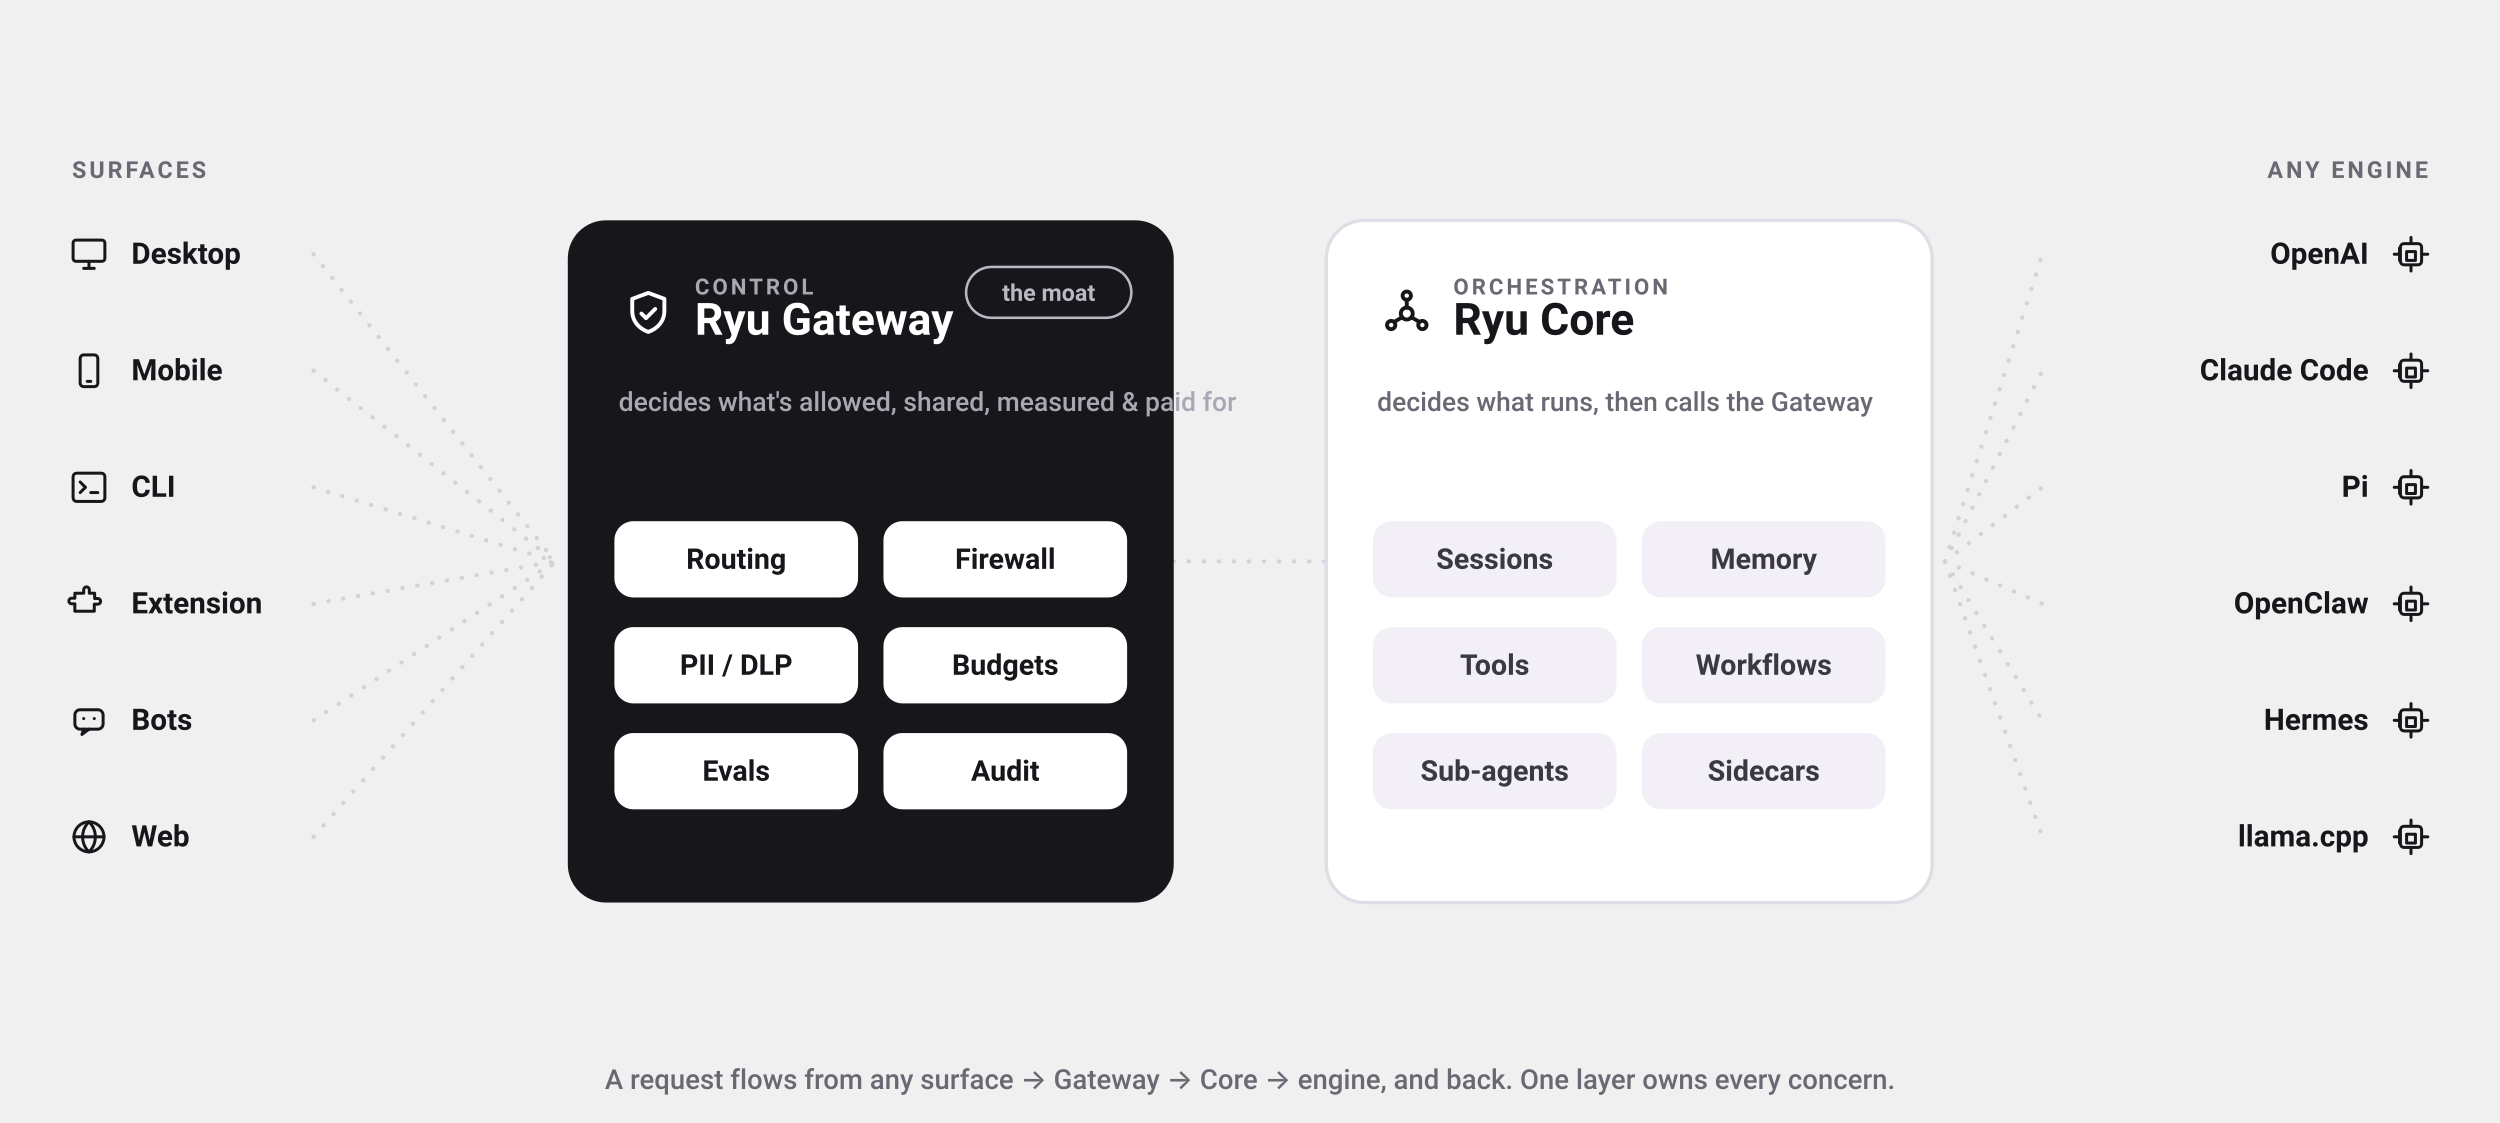
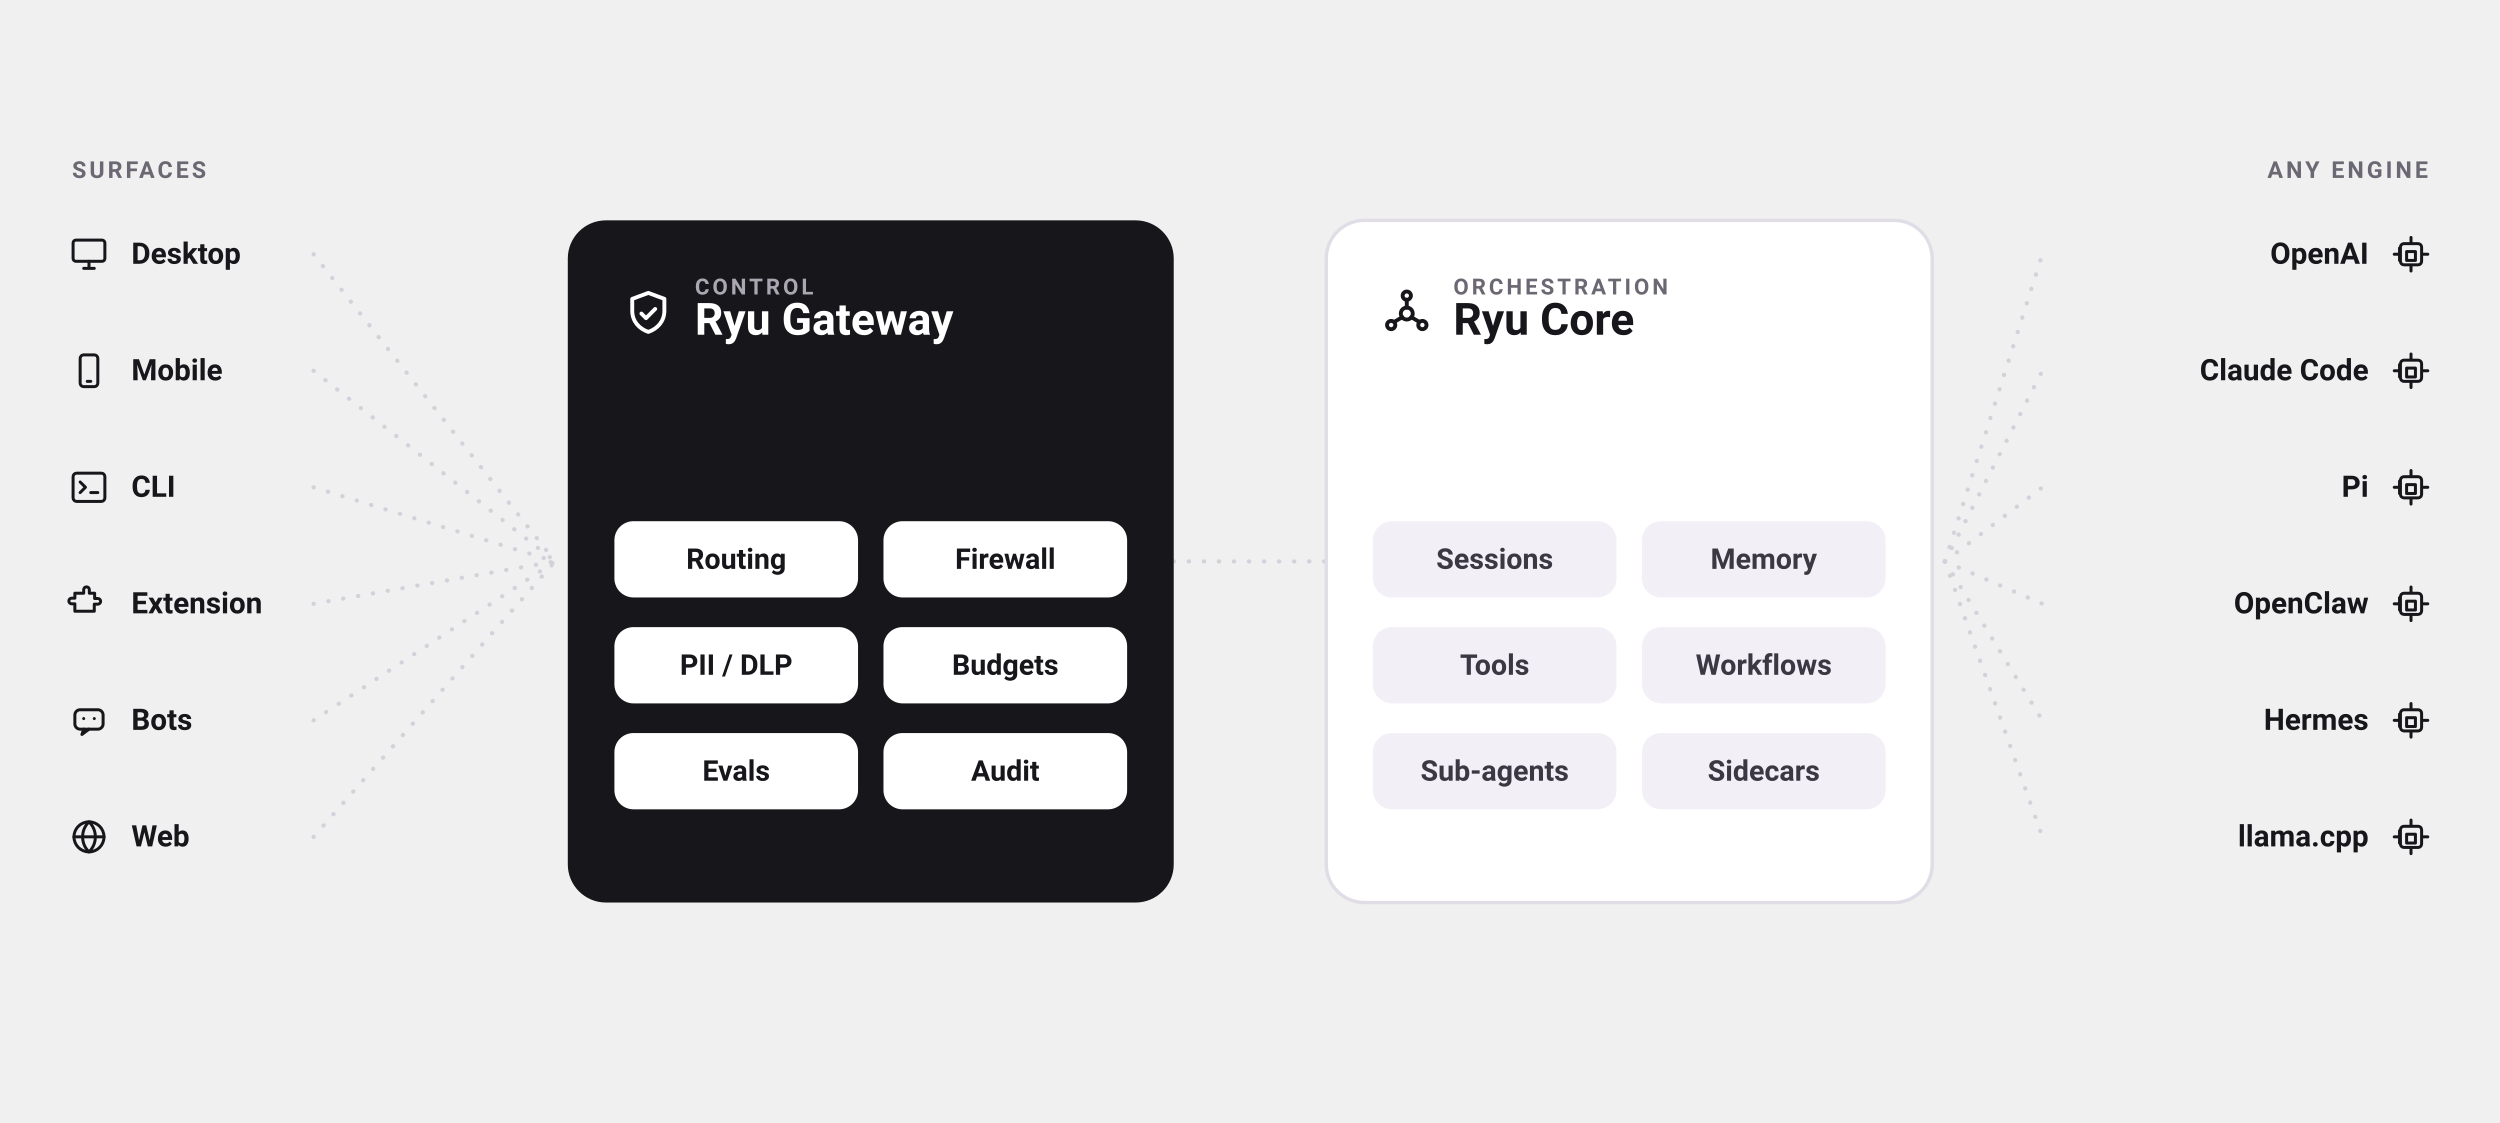
<svg xmlns="http://www.w3.org/2000/svg" viewBox="0 0 1180 530" width="1180" height="530" font-family="system-ui, -apple-system, 'Segoe UI', Roboto, sans-serif" role="img" aria-label="Ryu architecture: surfaces to Gateway to Core to any engine">
  <path d="M148 120 L262 265" stroke="#d4d1da" stroke-width="2" stroke-linecap="round" stroke-dasharray="0.1 7" fill="none" />
  <path d="M148 175 L262 265" stroke="#d4d1da" stroke-width="2" stroke-linecap="round" stroke-dasharray="0.1 7" fill="none" />
  <path d="M148 230 L262 265" stroke="#d4d1da" stroke-width="2" stroke-linecap="round" stroke-dasharray="0.1 7" fill="none" />
  <path d="M148 285 L262 265" stroke="#d4d1da" stroke-width="2" stroke-linecap="round" stroke-dasharray="0.1 7" fill="none" />
  <path d="M148 340 L262 265" stroke="#d4d1da" stroke-width="2" stroke-linecap="round" stroke-dasharray="0.1 7" fill="none" />
  <path d="M148 395 L262 265" stroke="#d4d1da" stroke-width="2" stroke-linecap="round" stroke-dasharray="0.1 7" fill="none" />
  <path d="M554 265 L626 265" stroke="#d4d1da" stroke-width="2" stroke-linecap="round" stroke-dasharray="0.1 7" fill="none" />
  <path d="M918 265 L964 120" stroke="#d4d1da" stroke-width="2" stroke-linecap="round" stroke-dasharray="0.1 7" fill="none" />
  <path d="M918 265 L964 175" stroke="#d4d1da" stroke-width="2" stroke-linecap="round" stroke-dasharray="0.1 7" fill="none" />
  <path d="M918 265 L964 230" stroke="#d4d1da" stroke-width="2" stroke-linecap="round" stroke-dasharray="0.1 7" fill="none" />
  <path d="M918 265 L964 285" stroke="#d4d1da" stroke-width="2" stroke-linecap="round" stroke-dasharray="0.1 7" fill="none" />
  <path d="M918 265 L964 340" stroke="#d4d1da" stroke-width="2" stroke-linecap="round" stroke-dasharray="0.1 7" fill="none" />
  <path d="M918 265 L964 395" stroke="#d4d1da" stroke-width="2" stroke-linecap="round" stroke-dasharray="0.1 7" fill="none" />
  <text x="34" y="84" font-family="system-ui, -apple-system, 'Segoe UI', Roboto, sans-serif" font-size="11" font-weight="700" fill="#6c6873" letter-spacing="1.4" text-anchor="start">SURFACES</text>
  <text x="1146" y="84" font-family="system-ui, -apple-system, 'Segoe UI', Roboto, sans-serif" font-size="11" font-weight="700" fill="#6c6873" letter-spacing="1.4" text-anchor="end">ANY ENGINE</text>
  <g transform="translate(32 110) scale(0.8333333)" fill="none" stroke="#17161b" stroke-width="1.7" stroke-linecap="round" stroke-linejoin="round">
    <rect x="3" y="4" width="18" height="12" rx="1.6" />
    <path d="M9 20h6M12 16v4" />
  </g>
  <text x="62" y="124.5" font-family="system-ui, -apple-system, 'Segoe UI', Roboto, sans-serif" font-size="14" font-weight="600" fill="#17161b" text-anchor="start">Desktop</text>
  <g transform="translate(32 165) scale(0.8333333)" fill="none" stroke="#17161b" stroke-width="1.7" stroke-linecap="round" stroke-linejoin="round">
    <rect x="7" y="3" width="10" height="18" rx="2" />
    <path d="M11 18h2" />
  </g>
  <text x="62" y="179.5" font-family="system-ui, -apple-system, 'Segoe UI', Roboto, sans-serif" font-size="14" font-weight="600" fill="#17161b" text-anchor="start">Mobile</text>
  <g transform="translate(32 220) scale(0.8333333)" fill="none" stroke="#17161b" stroke-width="1.7" stroke-linecap="round" stroke-linejoin="round">
    <rect x="3" y="4" width="18" height="16" rx="2" />
    <path d="M7 9l3 3l-3 3M13 15h4" />
  </g>
  <text x="62" y="234.5" font-family="system-ui, -apple-system, 'Segoe UI', Roboto, sans-serif" font-size="14" font-weight="600" fill="#17161b" text-anchor="start">CLI</text>
  <g transform="translate(32 275) scale(0.8333333)" fill="none" stroke="#17161b" stroke-width="1.7" stroke-linecap="round" stroke-linejoin="round">
    <path d="M9 4a1.6 1.6 0 0 1 3.2 0V6h3v3h1.8a1.6 1.6 0 0 1 0 3.2H15v4H4V12H2.2a1.6 1.6 0 0 1 0-3.2H4V6h5z" />
  </g>
  <text x="62" y="289.5" font-family="system-ui, -apple-system, 'Segoe UI', Roboto, sans-serif" font-size="14" font-weight="600" fill="#17161b" text-anchor="start">Extension</text>
  <g transform="translate(32 330) scale(0.8333333)" fill="none" stroke="#17161b" stroke-width="1.7" stroke-linecap="round" stroke-linejoin="round">
    <rect x="4" y="6" width="16" height="11" rx="3" />
    <path d="M9 17l-1 3l4-3M9 11h.01M15 11h.01" />
  </g>
  <text x="62" y="344.5" font-family="system-ui, -apple-system, 'Segoe UI', Roboto, sans-serif" font-size="14" font-weight="600" fill="#17161b" text-anchor="start">Bots</text>
  <g transform="translate(32 385) scale(0.8333333)" fill="none" stroke="#17161b" stroke-width="1.7" stroke-linecap="round" stroke-linejoin="round">
    <circle cx="12" cy="12" r="8.5" />
    <path d="M3.5 12h17M12 3.5c2.4 2.3 3.6 5.3 3.6 8.5s-1.2 6.2-3.6 8.5c-2.4-2.3-3.6-5.3-3.6-8.5S9.6 5.8 12 3.5z" />
  </g>
  <text x="62" y="399.5" font-family="system-ui, -apple-system, 'Segoe UI', Roboto, sans-serif" font-size="14" font-weight="600" fill="#17161b" text-anchor="start">Web</text>
  <g transform="translate(1128 110) scale(0.8333333)" fill="none" stroke="#17161b" stroke-width="1.7" stroke-linecap="round" stroke-linejoin="round">
    <rect x="6" y="6" width="12" height="12" rx="2" />
    <path d="M9.5 10.5h5v5h-5zM12 2.5v3M12 18.5v3M2.5 12h3M18.5 12h3M5.5 12V8.5M5.5 12v3.5" />
  </g>
  <text x="1118" y="124.5" font-family="system-ui, -apple-system, 'Segoe UI', Roboto, sans-serif" font-size="14" font-weight="600" fill="#17161b" text-anchor="end">OpenAI</text>
  <g transform="translate(1128 165) scale(0.8333333)" fill="none" stroke="#17161b" stroke-width="1.7" stroke-linecap="round" stroke-linejoin="round">
    <rect x="6" y="6" width="12" height="12" rx="2" />
    <path d="M9.5 10.5h5v5h-5zM12 2.5v3M12 18.5v3M2.5 12h3M18.5 12h3M5.5 12V8.5M5.5 12v3.5" />
  </g>
  <text x="1118" y="179.5" font-family="system-ui, -apple-system, 'Segoe UI', Roboto, sans-serif" font-size="14" font-weight="600" fill="#17161b" text-anchor="end">Claude Code</text>
  <g transform="translate(1128 220) scale(0.8333333)" fill="none" stroke="#17161b" stroke-width="1.7" stroke-linecap="round" stroke-linejoin="round">
    <rect x="6" y="6" width="12" height="12" rx="2" />
    <path d="M9.5 10.5h5v5h-5zM12 2.5v3M12 18.5v3M2.5 12h3M18.5 12h3M5.5 12V8.5M5.5 12v3.5" />
  </g>
  <text x="1118" y="234.5" font-family="system-ui, -apple-system, 'Segoe UI', Roboto, sans-serif" font-size="14" font-weight="600" fill="#17161b" text-anchor="end">Pi</text>
  <g transform="translate(1128 275) scale(0.8333333)" fill="none" stroke="#17161b" stroke-width="1.7" stroke-linecap="round" stroke-linejoin="round">
    <rect x="6" y="6" width="12" height="12" rx="2" />
    <path d="M9.5 10.5h5v5h-5zM12 2.5v3M12 18.5v3M2.5 12h3M18.5 12h3M5.5 12V8.5M5.5 12v3.5" />
  </g>
  <text x="1118" y="289.5" font-family="system-ui, -apple-system, 'Segoe UI', Roboto, sans-serif" font-size="14" font-weight="600" fill="#17161b" text-anchor="end">OpenClaw</text>
  <g transform="translate(1128 330) scale(0.8333333)" fill="none" stroke="#17161b" stroke-width="1.7" stroke-linecap="round" stroke-linejoin="round">
    <rect x="6" y="6" width="12" height="12" rx="2" />
    <path d="M9.5 10.5h5v5h-5zM12 2.5v3M12 18.5v3M2.5 12h3M18.5 12h3M5.5 12V8.5M5.5 12v3.5" />
  </g>
  <text x="1118" y="344.5" font-family="system-ui, -apple-system, 'Segoe UI', Roboto, sans-serif" font-size="14" font-weight="600" fill="#17161b" text-anchor="end">Hermes</text>
  <g transform="translate(1128 385) scale(0.8333333)" fill="none" stroke="#17161b" stroke-width="1.7" stroke-linecap="round" stroke-linejoin="round">
    <rect x="6" y="6" width="12" height="12" rx="2" />
    <path d="M9.5 10.5h5v5h-5zM12 2.5v3M12 18.5v3M2.5 12h3M18.5 12h3M5.5 12V8.5M5.5 12v3.5" />
  </g>
  <text x="1118" y="399.5" font-family="system-ui, -apple-system, 'Segoe UI', Roboto, sans-serif" font-size="14" font-weight="600" fill="#17161b" text-anchor="end">llama.cpp</text>
  <rect x="268" y="104" width="286" height="322" rx="18" fill="#17161b" stroke="none" stroke-width="0" />
  <g transform="translate(293 135) scale(1.083333)" fill="none" stroke="#ffffff" stroke-width="1.7" stroke-linecap="round" stroke-linejoin="round">
    <path d="M12 3l7 2.6v5.2c0 4.6-3 7.8-7 9.2c-4-1.4-7-4.6-7-9.2V5.6z" />
    <path d="M9 12l2 2l4-4" />
  </g>
  <text x="328" y="139" font-family="system-ui, -apple-system, 'Segoe UI', Roboto, sans-serif" font-size="10.5" font-weight="700" fill="#aaa7b3" letter-spacing="1.4" text-anchor="start">CONTROL</text>
  <text x="328" y="158" font-family="system-ui, -apple-system, 'Segoe UI', Roboto, sans-serif" font-size="21" font-weight="700" fill="#ffffff" text-anchor="start">Ryu Gateway</text>
-   <rect x="456" y="126" width="78" height="24" rx="12" fill="none" stroke="#bbb8c4" stroke-width="1.2" />
-   <text x="495" y="142" font-family="system-ui, -apple-system, 'Segoe UI', Roboto, sans-serif" font-size="11" font-weight="600" fill="#bbb8c4" text-anchor="middle">the moat</text>
-   <text x="292" y="194" font-family="system-ui, -apple-system, 'Segoe UI', Roboto, sans-serif" font-size="12.5" font-weight="500" fill="#aaa7b3" text-anchor="start">decides what's allowed, shared, measured &amp; paid for</text>
  <rect x="290" y="246" width="115" height="36" rx="9" fill="#ffffff" />
  <text x="347.5" y="268.5" font-family="system-ui, -apple-system, 'Segoe UI', Roboto, sans-serif" font-size="13.5" font-weight="600" fill="#17161b" text-anchor="middle">Routing</text>
  <rect x="417" y="246" width="115" height="36" rx="9" fill="#ffffff" />
  <text x="474.5" y="268.5" font-family="system-ui, -apple-system, 'Segoe UI', Roboto, sans-serif" font-size="13.5" font-weight="600" fill="#17161b" text-anchor="middle">Firewall</text>
  <rect x="290" y="296" width="115" height="36" rx="9" fill="#ffffff" />
  <text x="347.5" y="318.5" font-family="system-ui, -apple-system, 'Segoe UI', Roboto, sans-serif" font-size="13.5" font-weight="600" fill="#17161b" text-anchor="middle">PII / DLP</text>
  <rect x="417" y="296" width="115" height="36" rx="9" fill="#ffffff" />
  <text x="474.5" y="318.5" font-family="system-ui, -apple-system, 'Segoe UI', Roboto, sans-serif" font-size="13.5" font-weight="600" fill="#17161b" text-anchor="middle">Budgets</text>
  <rect x="290" y="346" width="115" height="36" rx="9" fill="#ffffff" />
  <text x="347.5" y="368.5" font-family="system-ui, -apple-system, 'Segoe UI', Roboto, sans-serif" font-size="13.5" font-weight="600" fill="#17161b" text-anchor="middle">Evals</text>
  <rect x="417" y="346" width="115" height="36" rx="9" fill="#ffffff" />
  <text x="474.5" y="368.5" font-family="system-ui, -apple-system, 'Segoe UI', Roboto, sans-serif" font-size="13.5" font-weight="600" fill="#17161b" text-anchor="middle">Audit</text>
  <rect x="626" y="104" width="286" height="322" rx="18" fill="#ffffff" stroke="#e0dde6" stroke-width="1.6" />
  <g transform="translate(651 135) scale(1.083333)" fill="none" stroke="#17161b" stroke-width="1.7" stroke-linecap="round" stroke-linejoin="round">
    <circle cx="12" cy="12" r="2.6" />
    <circle cx="12" cy="4.2" r="1.8" />
    <circle cx="5.2" cy="17" r="1.8" />
    <circle cx="18.8" cy="17" r="1.8" />
    <path d="M12 6v3.4M10 13.6l-3.4 2M14 13.6l3.4 2" />
  </g>
  <text x="686" y="139" font-family="system-ui, -apple-system, 'Segoe UI', Roboto, sans-serif" font-size="10.5" font-weight="700" fill="#6c6873" letter-spacing="1.4" text-anchor="start">ORCHESTRATION</text>
  <text x="686" y="158" font-family="system-ui, -apple-system, 'Segoe UI', Roboto, sans-serif" font-size="21" font-weight="700" fill="#17161b" text-anchor="start">Ryu Core</text>
-   <text x="650" y="194" font-family="system-ui, -apple-system, 'Segoe UI', Roboto, sans-serif" font-size="12.5" font-weight="500" fill="#6c6873" text-anchor="start">decides what runs, then calls the Gateway</text>
  <rect x="648" y="246" width="115" height="36" rx="9" fill="#f2f0f6" />
  <text x="705.5" y="268.5" font-family="system-ui, -apple-system, 'Segoe UI', Roboto, sans-serif" font-size="13.5" font-weight="600" fill="#3b3843" text-anchor="middle">Sessions</text>
  <rect x="775" y="246" width="115" height="36" rx="9" fill="#f2f0f6" />
  <text x="832.5" y="268.5" font-family="system-ui, -apple-system, 'Segoe UI', Roboto, sans-serif" font-size="13.5" font-weight="600" fill="#3b3843" text-anchor="middle">Memory</text>
  <rect x="648" y="296" width="115" height="36" rx="9" fill="#f2f0f6" />
  <text x="705.5" y="318.5" font-family="system-ui, -apple-system, 'Segoe UI', Roboto, sans-serif" font-size="13.5" font-weight="600" fill="#3b3843" text-anchor="middle">Tools</text>
  <rect x="775" y="296" width="115" height="36" rx="9" fill="#f2f0f6" />
  <text x="832.5" y="318.5" font-family="system-ui, -apple-system, 'Segoe UI', Roboto, sans-serif" font-size="13.5" font-weight="600" fill="#3b3843" text-anchor="middle">Workflows</text>
  <rect x="648" y="346" width="115" height="36" rx="9" fill="#f2f0f6" />
  <text x="705.5" y="368.5" font-family="system-ui, -apple-system, 'Segoe UI', Roboto, sans-serif" font-size="13.5" font-weight="600" fill="#3b3843" text-anchor="middle">Sub-agents</text>
  <rect x="775" y="346" width="115" height="36" rx="9" fill="#f2f0f6" />
  <text x="832.5" y="368.5" font-family="system-ui, -apple-system, 'Segoe UI', Roboto, sans-serif" font-size="13.5" font-weight="600" fill="#3b3843" text-anchor="middle">Sidecars</text>
-   <text x="590" y="514" font-family="system-ui, -apple-system, 'Segoe UI', Roboto, sans-serif" font-size="13" font-weight="500" fill="#6c6873" text-anchor="middle">A request flows from any surface → Gateway → Core → engine, and back. One layer owns every concern.</text>
</svg>
